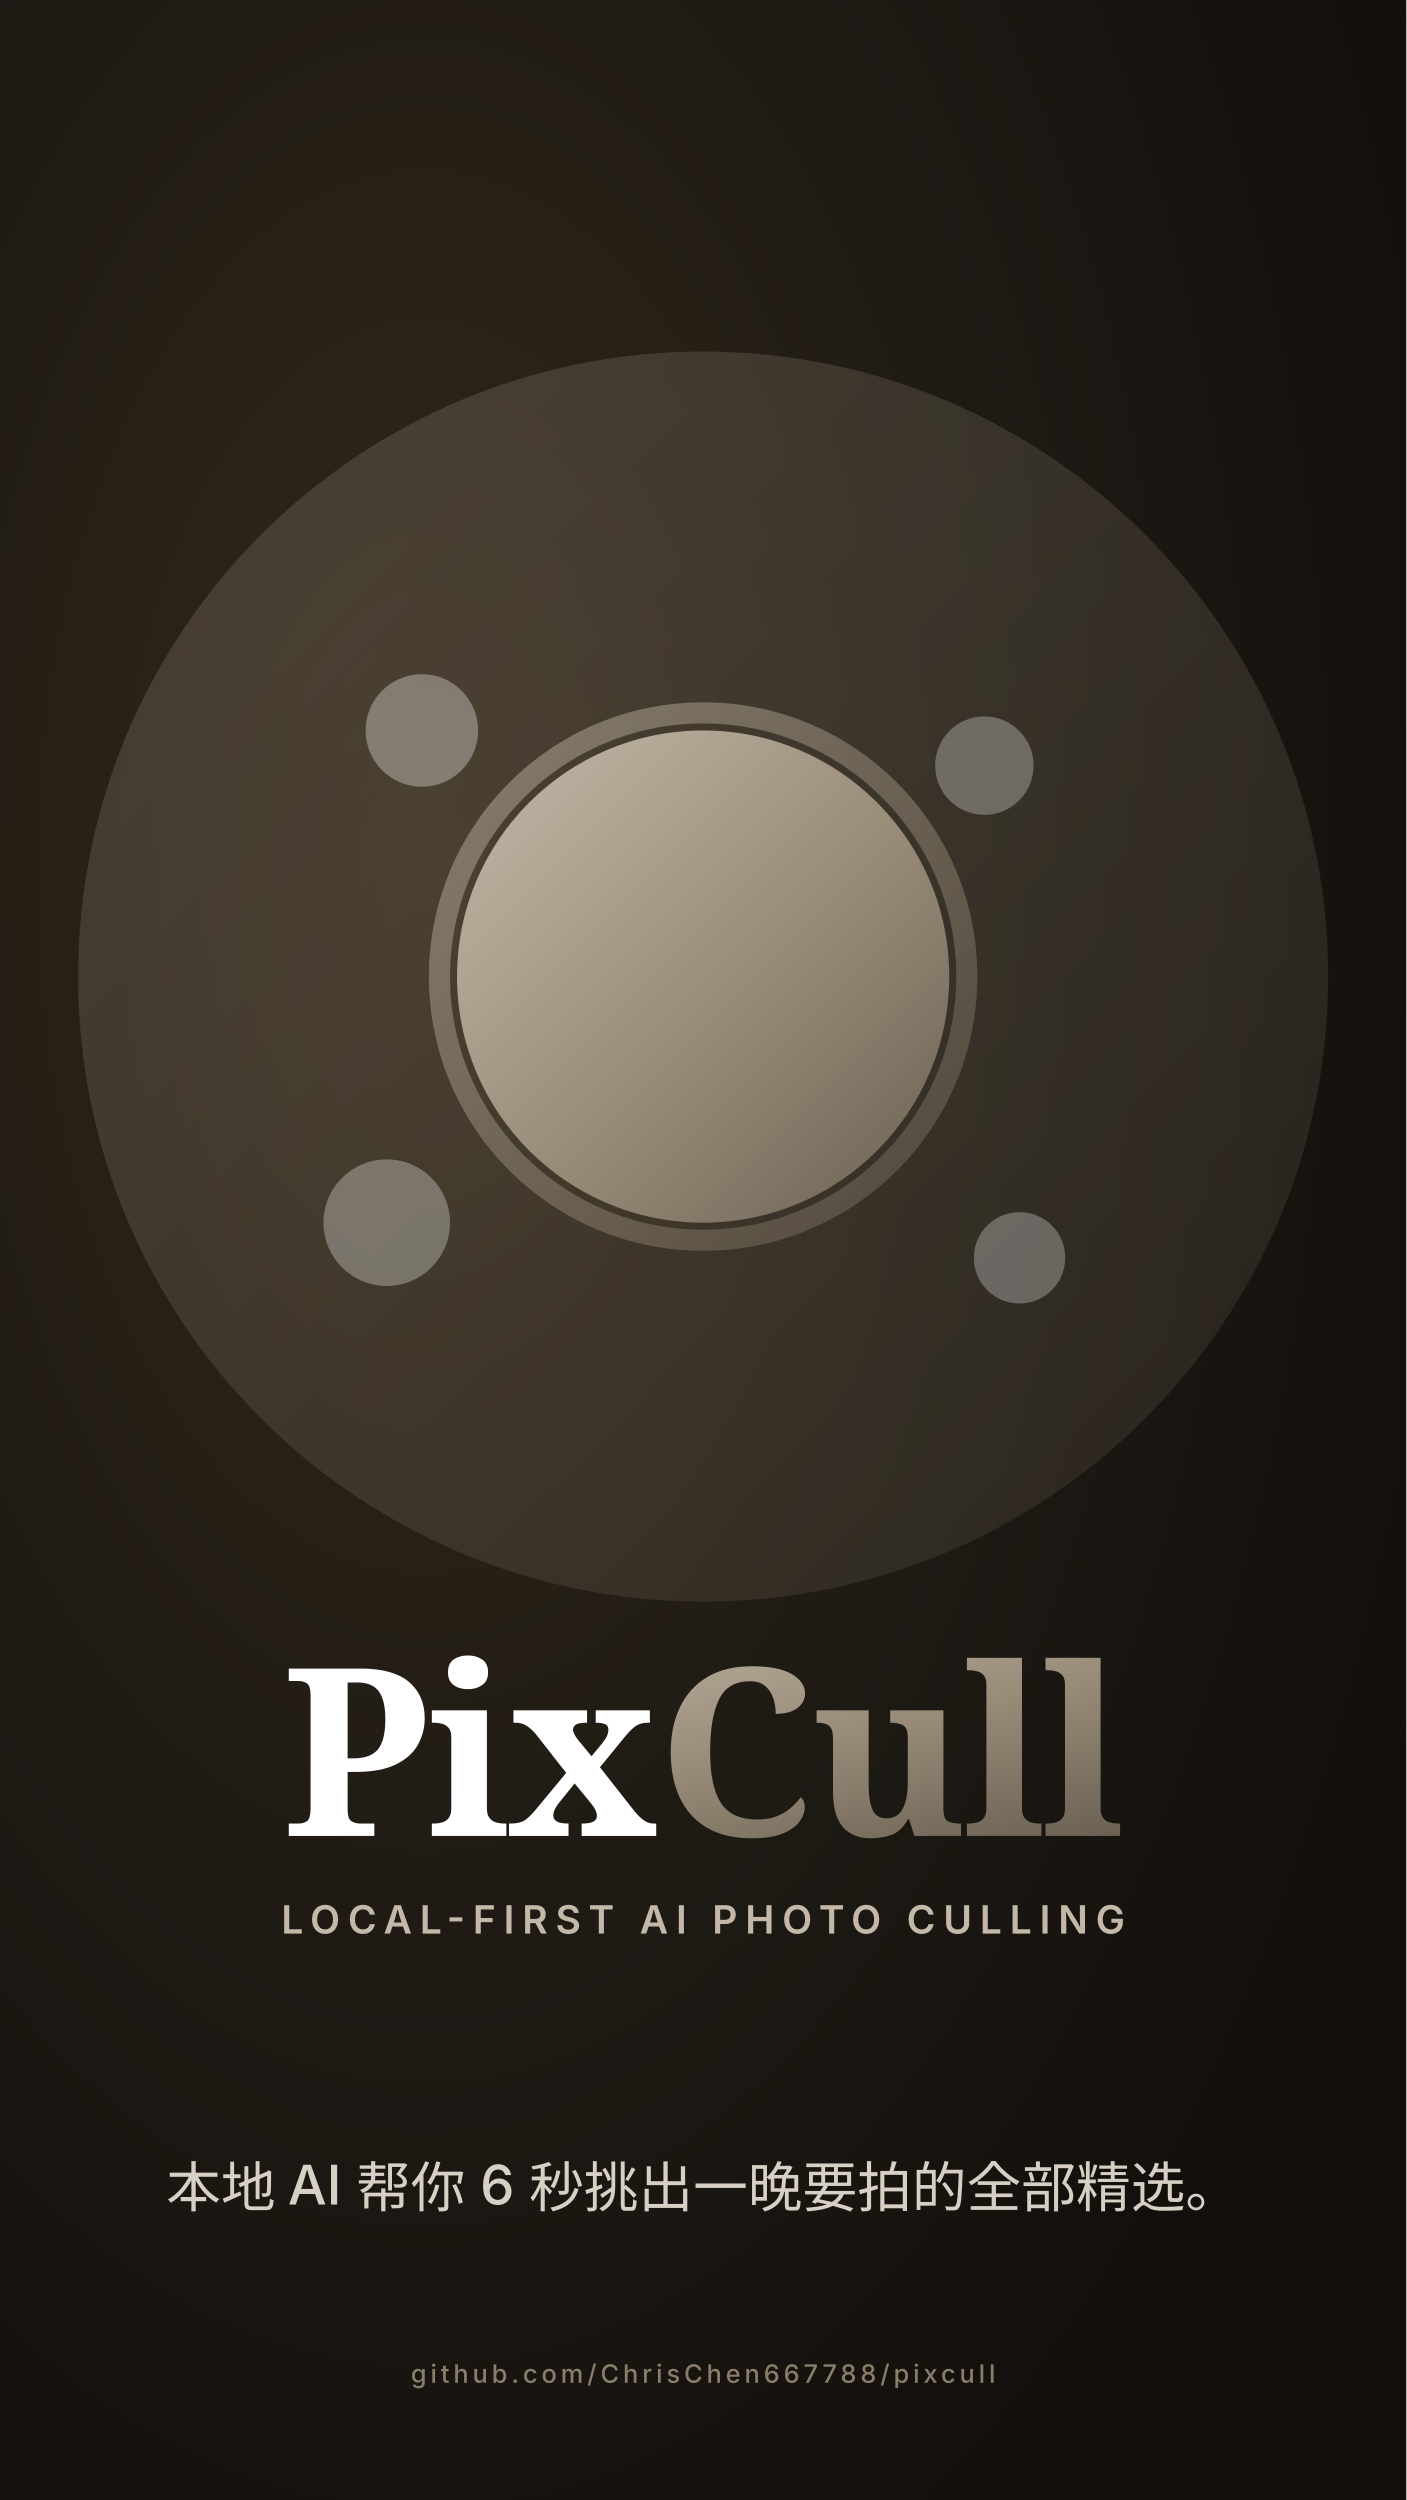
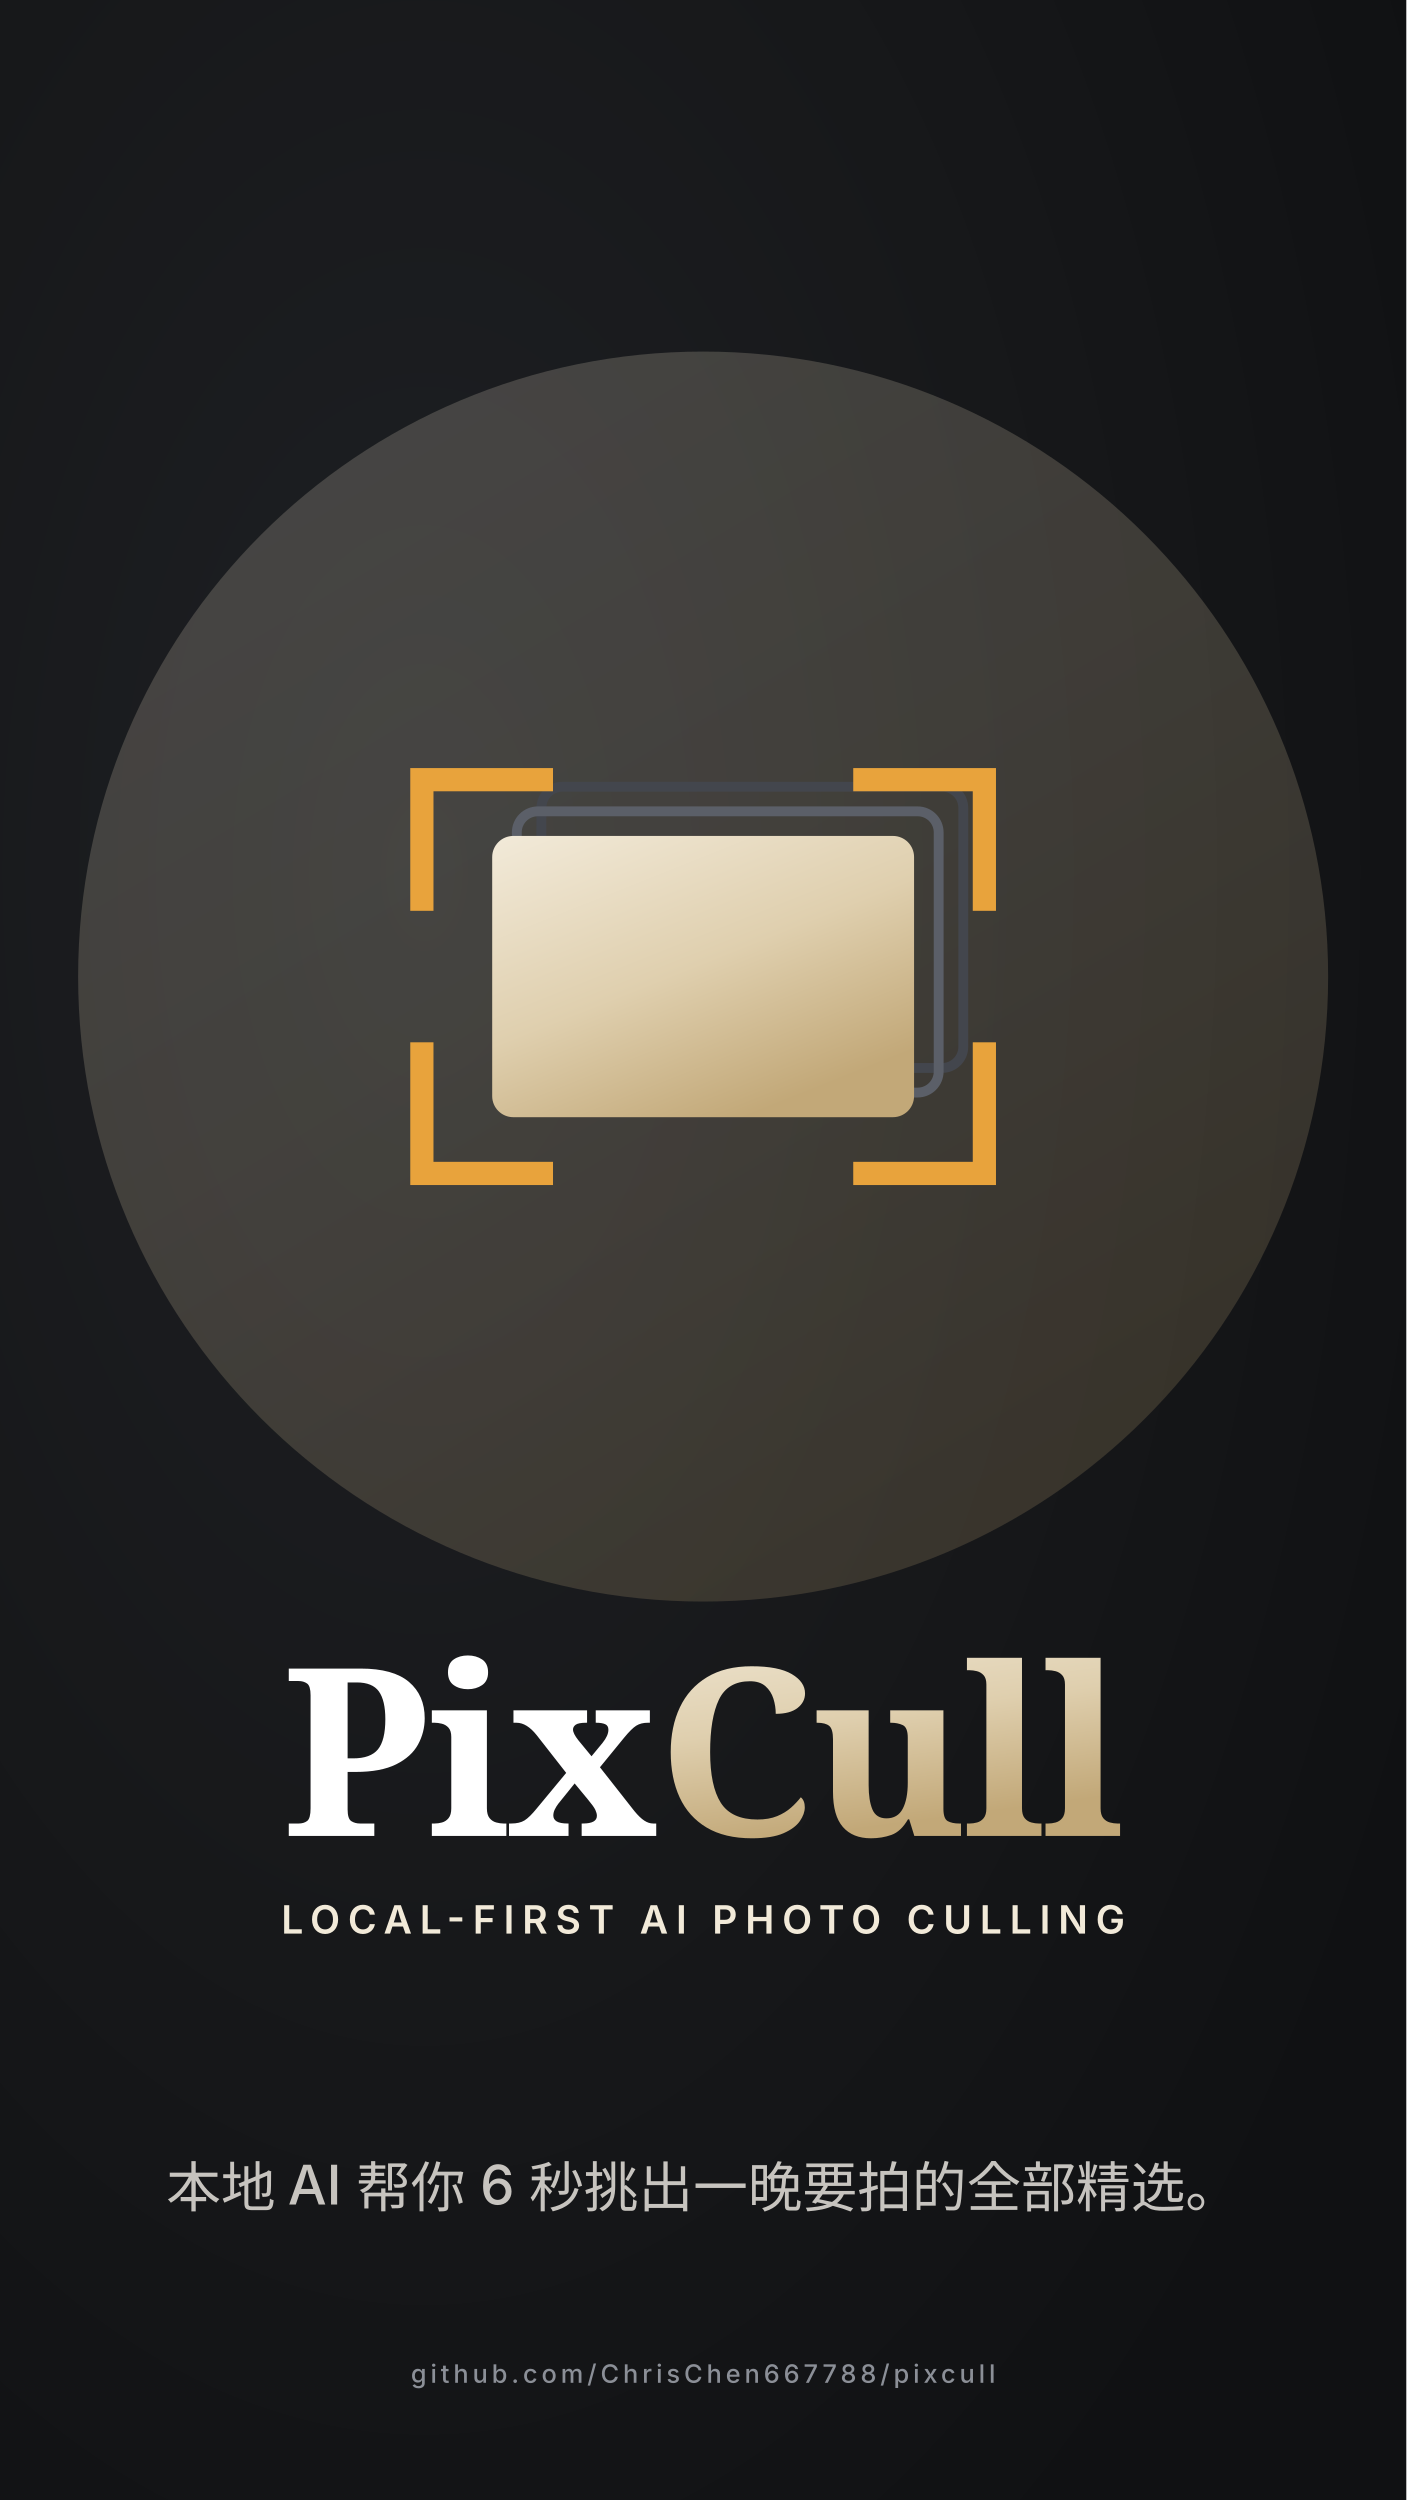
<svg xmlns="http://www.w3.org/2000/svg" viewBox="0 0 720 1280" width="720" height="1280" role="img" aria-label="PixCull — 本地 AI 帮你 6 秒挑出一晚要拍的全部精选。">
  <defs>
-     <linearGradient id="brandGrad" x1="0" y1="0" x2="1" y2="1">
-       <stop offset="0%" stop-color="#c4b9a9" />
-       <stop offset="55%" stop-color="#988b78" />
-       <stop offset="100%" stop-color="#6a6052" />
+     <linearGradient id="brandGrad" x1="0" y1="0" x2="0.6" y2="1">
+       <stop offset="0%" stop-color="#f2ead9" />
+       <stop offset="55%" stop-color="#dfcfae" />
+       <stop offset="100%" stop-color="#c2a878" />
    </linearGradient>
    <radialGradient id="cosmicBg" cx="30%" cy="35%" r="80%">
-       <stop offset="0%" stop-color="#33291a" />
-       <stop offset="55%" stop-color="#1e1a14" />
-       <stop offset="100%" stop-color="#110e0b" />
+       <stop offset="0%" stop-color="#1e2024" />
+       <stop offset="55%" stop-color="#17181a" />
+       <stop offset="100%" stop-color="#101113" />
    </radialGradient>
  </defs>
  <rect width="720" height="1280" fill="url(#cosmicBg)" />
  <ellipse cx="360" cy="500" rx="320" ry="320" fill="url(#brandGrad)" opacity="0.20" />
  <g transform="translate(144.00,284.00) scale(18)">
-     <circle cx="4" cy="5" r="1.6" fill="#ffffff" opacity="0.32" />
-     <circle cx="20" cy="6" r="1.4" fill="#ffffff" opacity="0.28" />
-     <circle cx="3" cy="19" r="1.8" fill="#ffffff" opacity="0.30" />
-     <circle cx="21" cy="20" r="1.3" fill="#ffffff" opacity="0.28" />
-     <circle cx="12" cy="12" r="7" fill="url(#brandGrad)" />
-     <circle cx="12" cy="12" r="7.5" fill="none" stroke="url(#brandGrad)" stroke-width="0.6" opacity="0.5" />
+     <rect x="7.4" y="6.6" width="12" height="8" rx="0.6" fill="none" stroke="#43464d" stroke-width="0.28" />
+     <rect x="6.7" y="7.3" width="12" height="8" rx="0.6" fill="none" stroke="#5b5f68" stroke-width="0.28" />
+     <rect x="6" y="8" width="12" height="8" rx="0.6" fill="url(#brandGrad)" />
+     <g fill="none" stroke="#e8a33c" stroke-width="0.66" stroke-linecap="square">
+       <path d="M4 9.8 V6.4 H7.4" />
+       <path d="M20 9.8 V6.4 H16.6" />
+       <path d="M4 14.2 V17.6 H7.4" />
+       <path d="M20 14.2 V17.6 H16.6" />
+     </g>
  </g>
  <text x="360" y="940" font-family="'Charter','Iowan Old Style','PT Serif','Source Serif Pro','Cambria',Georgia,'Songti SC','STZhongsong',serif" font-size="120" font-weight="700" text-anchor="middle" letter-spacing="-2" fill="#ffffff">
    Pix<tspan fill="url(#brandGrad)">Cull</tspan>
  </text>
-   <text x="360" y="990" font-family="-apple-system,'Inter','Segoe UI Variable','Segoe UI','PingFang SC','Microsoft Yahei UI',system-ui,sans-serif" font-size="20" font-weight="600" text-anchor="middle" letter-spacing="4" fill="#c4b9a9">
+   <text x="360" y="990" font-family="-apple-system,'Inter','Segoe UI Variable','Segoe UI','PingFang SC','Microsoft Yahei UI',system-ui,sans-serif" font-size="20" font-weight="600" text-anchor="middle" letter-spacing="4" fill="#f2ead9">
    LOCAL-FIRST AI PHOTO CULLING
  </text>
-   <text x="360" y="1130" font-family="-apple-system,'Inter','Segoe UI Variable','Segoe UI','PingFang SC','Microsoft Yahei UI',system-ui,sans-serif" font-size="28" font-weight="500" text-anchor="middle" fill="#e8e0d4" opacity="0.92">
+   <text x="360" y="1130" font-family="-apple-system,'Inter','Segoe UI Variable','Segoe UI','PingFang SC','Microsoft Yahei UI',system-ui,sans-serif" font-size="28" font-weight="500" text-anchor="middle" fill="#d6d3cd" opacity="0.92">
    本地 AI 帮你 6 秒挑出一晚要拍的全部精选。
  </text>
-   <text x="360" y="1220" font-family="-apple-system,'Inter','Segoe UI Variable','Segoe UI','PingFang SC','Microsoft Yahei UI',system-ui,sans-serif" font-size="13" font-weight="500" text-anchor="middle" fill="#8a7d6a" letter-spacing="2">
+   <text x="360" y="1220" font-family="-apple-system,'Inter','Segoe UI Variable','Segoe UI','PingFang SC','Microsoft Yahei UI',system-ui,sans-serif" font-size="13" font-weight="500" text-anchor="middle" fill="#8b8f97" letter-spacing="2">
    github.com/ChrisChen667788/pixcull
  </text>
</svg>
